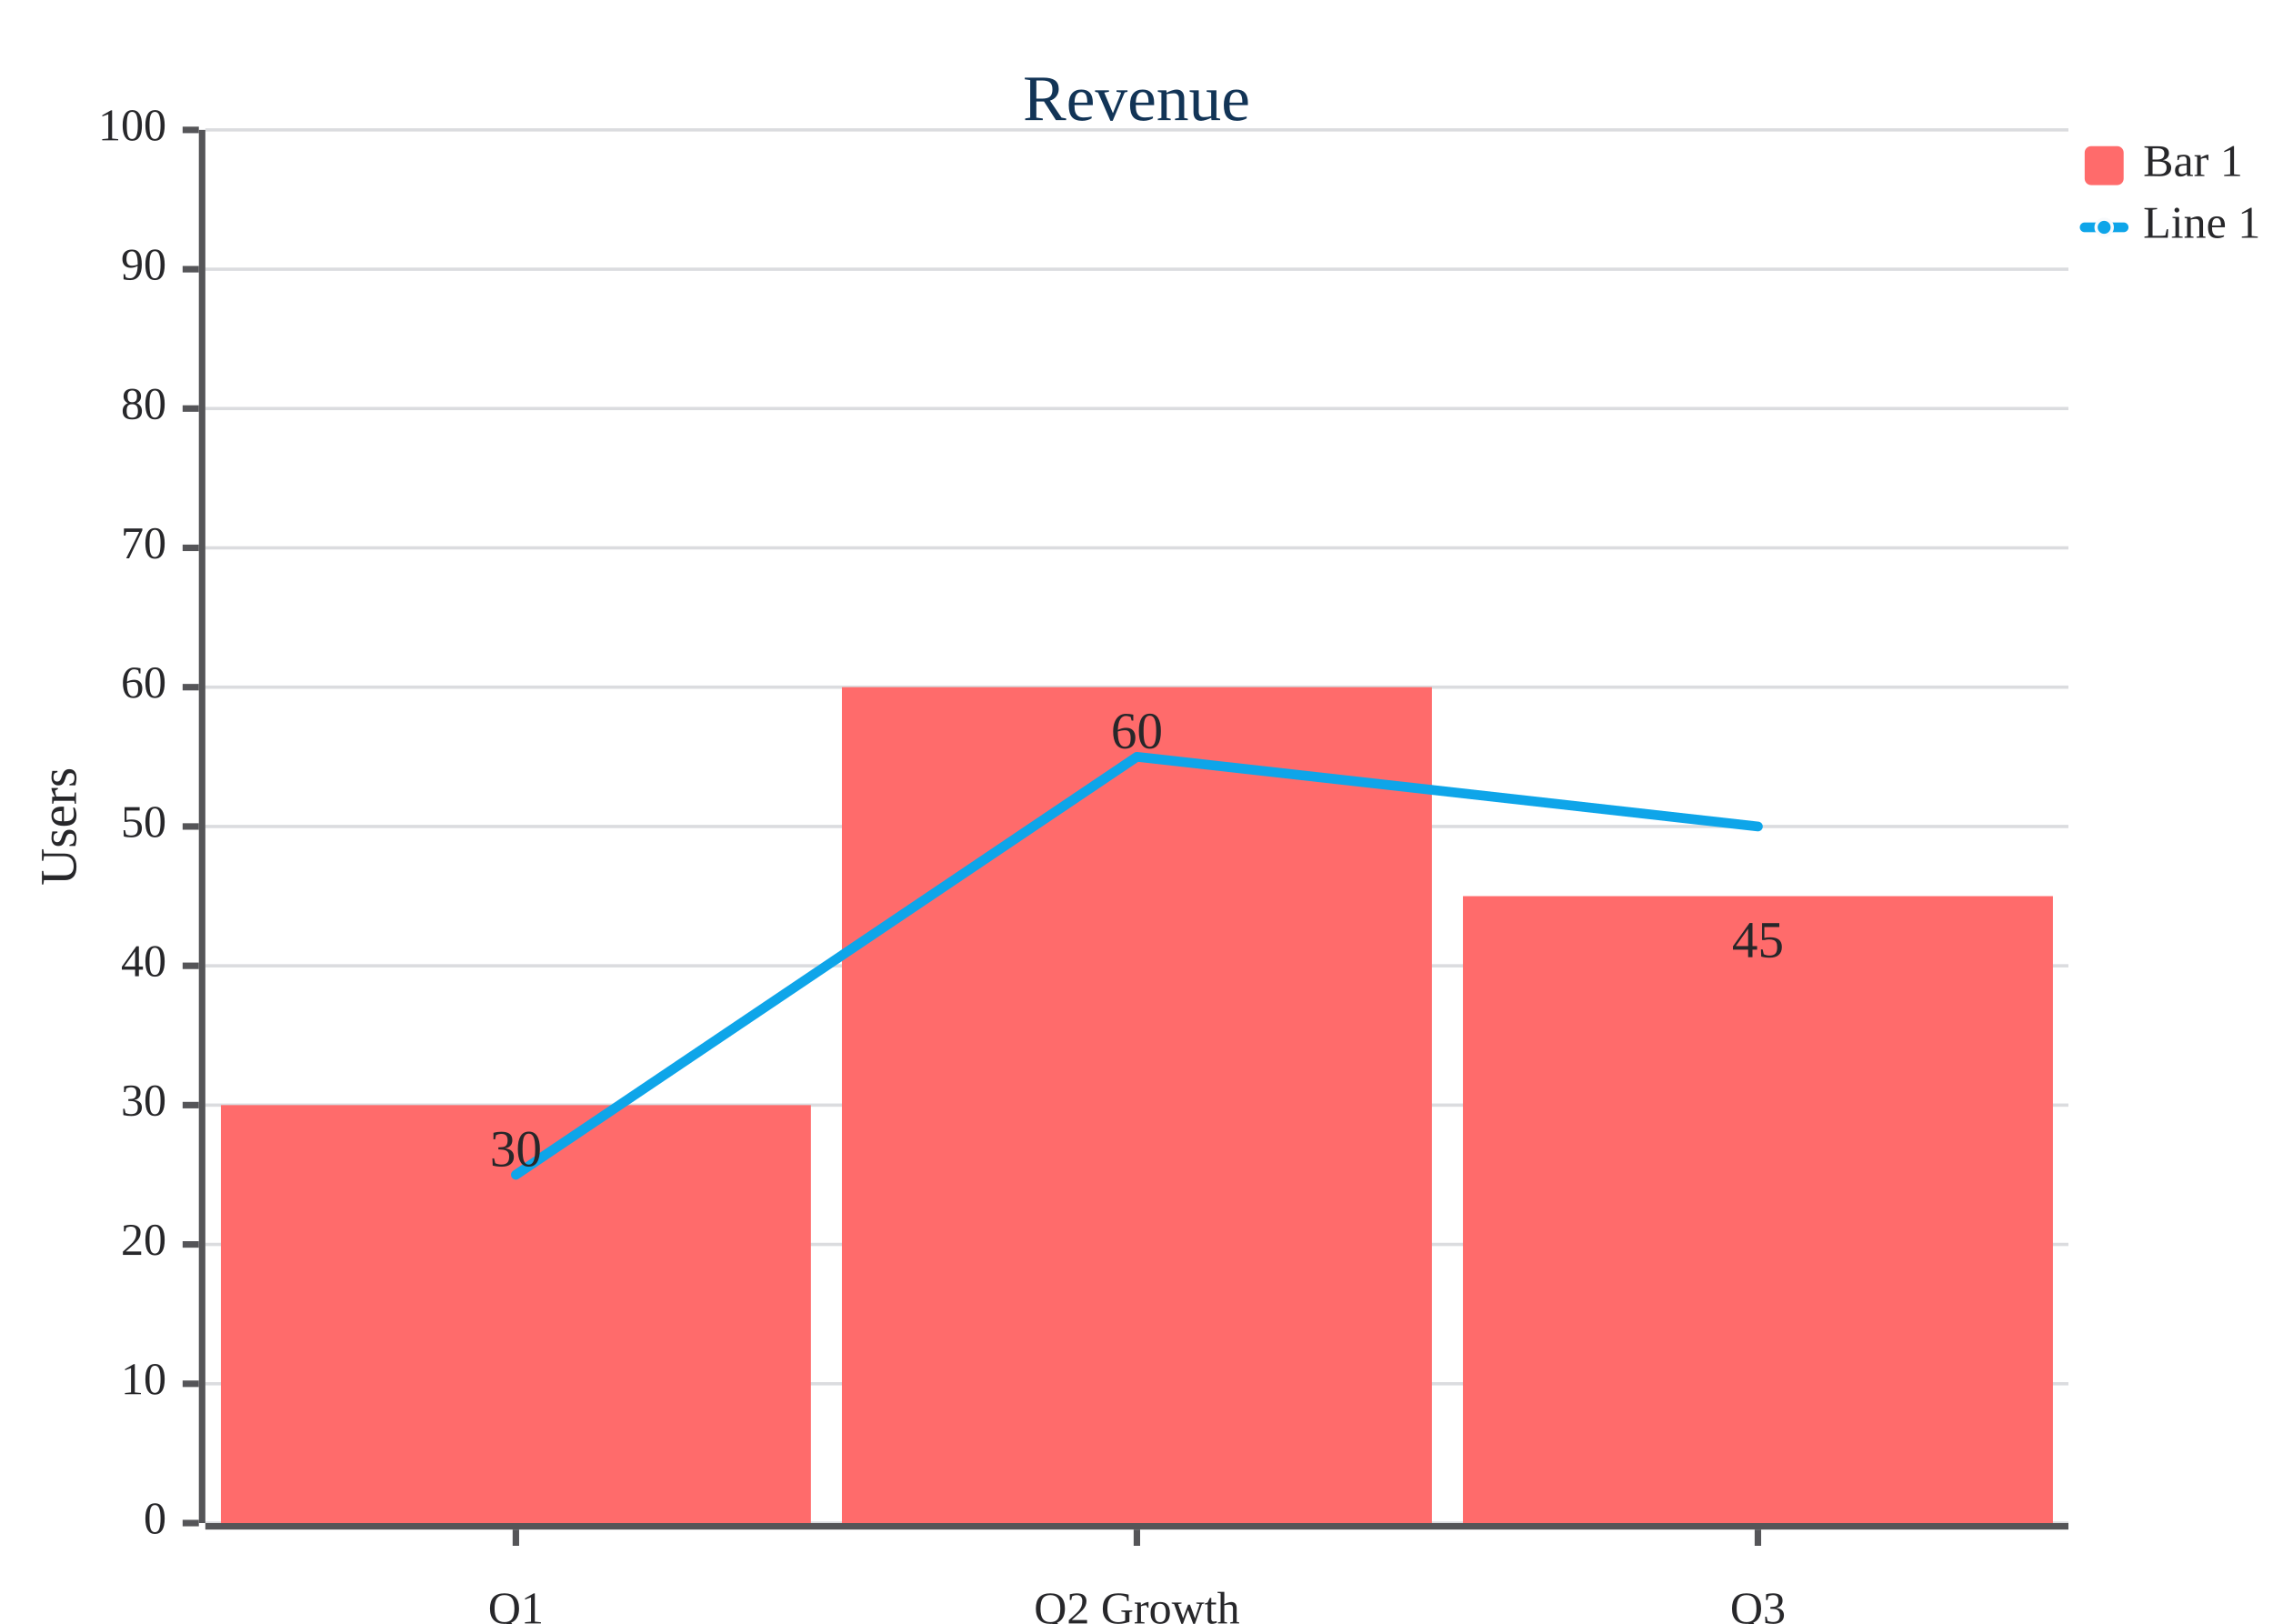
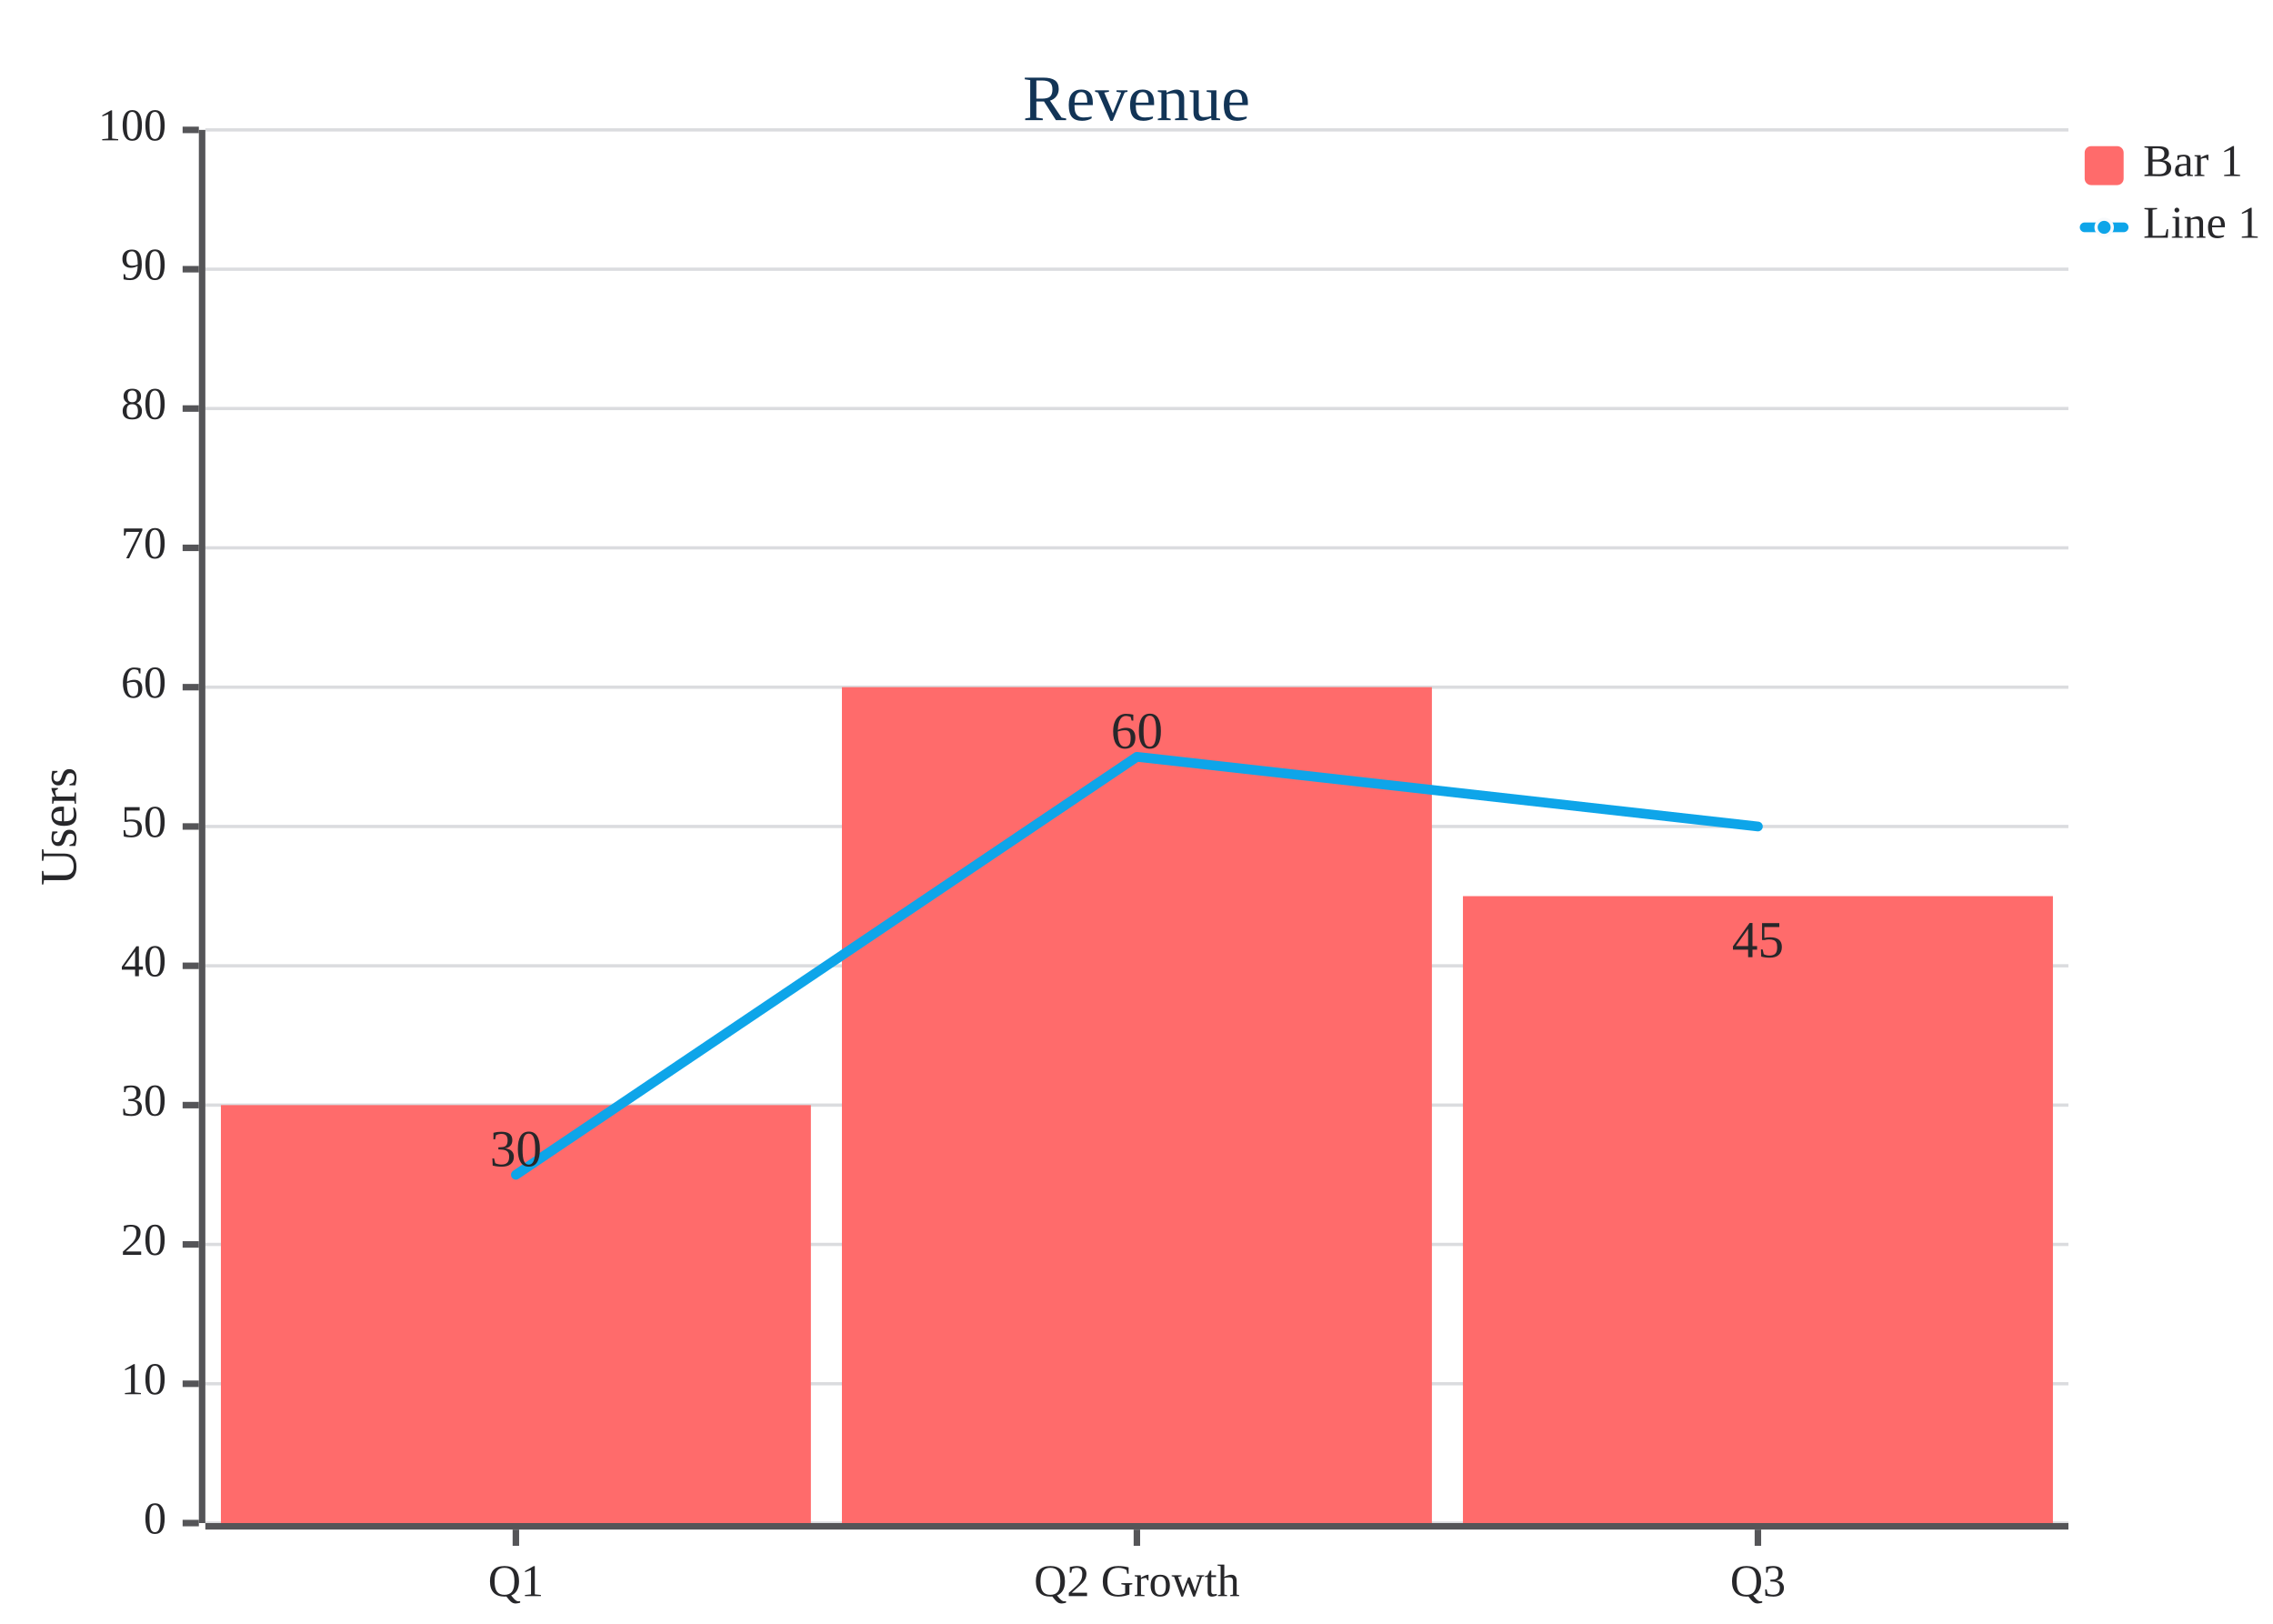
<svg xmlns="http://www.w3.org/2000/svg" data-xychart-colors="1" viewBox="0 0 700 500" width="100%" height="100%" style="--bg:#f8fafc;--fg:#27272A;--font:Inter;background:#f8fafc;max-width:700px" id="mermaid-kaeiwt" class="xychart" role="img" aria-roledescription="xychart" aria-labelledby="chart-title-mermaid-kaeiwt" aria-describedby="chart-desc-mermaid-kaeiwt">
  <style>
  text { font-family: var(--font, 'Inter'), system-ui, sans-serif; }
  svg {
    /* Derived from --bg and --fg (overridable via --line, --accent, etc.) */
    --_text:          #27272A;
    --_text-sec:      #555558;
    --_text-muted:    #6e6f71;
    --_text-faint:    #87888b;
    --_line:          #909193;
    --_arrow:         #46474a;
    --_node-fill:     #f2f4f6;
    --_node-stroke:   #ced0d2;
    --_group-fill:    #f8fafc;
    --_group-hdr:     #eeeff1;
    --_inner-stroke:  #dfe1e3;
    --_key-badge:     #e3e5e7;
  }
</style>
  <style>
  .xychart-grid { stroke: #dbdcdf; stroke-width: 1; }
  .xychart-axis-line { fill: none; }
  .xychart-tick { fill: none; }
  .xychart-x-axis-line { stroke: #555558; }
  .xychart-y-axis-line { stroke: #555558; }
  .xychart-x-tick { stroke: #555558; }
  .xychart-y-tick { stroke: #555558; }
  .xychart-bar { stroke: none; }
  .xychart-line { fill: none; stroke-width: 3; stroke-linecap: round; stroke-linejoin: round; }
  .xychart-dot { stroke: #f8fafc; stroke-width: 2; }
  .xychart-label { fill: #27272A; }
  .xychart-x-label { fill: #27272A; }
  .xychart-y-label { fill: #27272A; }
  .xychart-axis-title { fill: #27272A; }
  .xychart-x-axis-title { fill: #27272A; }
  .xychart-y-axis-title { fill: #27272A; }
  .xychart-title { fill: #123456; }
  .xychart-data-label { fill: #27272A; pointer-events: none; }
  .xychart-legend-label { fill: #27272A; }
  svg {
    --xychart-color-0: #ff6b6b;
    --xychart-color-1: #0ea5e9;
  }
  .xychart-bar.xychart-color-0 { fill: #ff6b6b; }
  path.xychart-color-0, line.xychart-color-0 { stroke: #ff6b6b; }
  circle.xychart-color-0 { fill: #ff6b6b; }
  .xychart-bar.xychart-color-1 { fill: #0ea5e9; }
  path.xychart-color-1, line.xychart-color-1 { stroke: #0ea5e9; }
  circle.xychart-color-1 { fill: #0ea5e9; }
</style>
  <line x1="63.24" y1="469" x2="637" y2="469" class="xychart-grid" />
  <line x1="63.24" y1="426.1" x2="637" y2="426.1" class="xychart-grid" />
  <line x1="63.24" y1="383.2" x2="637" y2="383.2" class="xychart-grid" />
  <line x1="63.24" y1="340.3" x2="637" y2="340.3" class="xychart-grid" />
  <line x1="63.24" y1="297.4" x2="637" y2="297.4" class="xychart-grid" />
  <line x1="63.24" y1="254.5" x2="637" y2="254.5" class="xychart-grid" />
  <line x1="63.24" y1="211.6" x2="637" y2="211.6" class="xychart-grid" />
  <line x1="63.24" y1="168.7" x2="637" y2="168.7" class="xychart-grid" />
  <line x1="63.24" y1="125.8" x2="637" y2="125.8" class="xychart-grid" />
  <line x1="63.24" y1="82.9" x2="637" y2="82.9" class="xychart-grid" />
  <line x1="63.24" y1="40" x2="637" y2="40" class="xychart-grid" />
  <line x1="63.24" y1="470" x2="637" y2="470" class="xychart-axis-line xychart-x-axis-line" stroke-width="2" />
  <line x1="158.87" y1="471" x2="158.87" y2="476" class="xychart-tick xychart-x-tick" stroke-width="2" />
  <line x1="350.12" y1="471" x2="350.12" y2="476" class="xychart-tick xychart-x-tick" stroke-width="2" />
  <line x1="541.37" y1="471" x2="541.37" y2="476" class="xychart-tick xychart-x-tick" stroke-width="2" />
  <line x1="62.24" y1="40" x2="62.24" y2="469" class="xychart-axis-line xychart-y-axis-line" stroke-width="2" />
  <line x1="61.24" y1="469" x2="56.24" y2="469" class="xychart-tick xychart-y-tick" stroke-width="2" />
  <line x1="61.24" y1="426.1" x2="56.24" y2="426.1" class="xychart-tick xychart-y-tick" stroke-width="2" />
  <line x1="61.24" y1="383.2" x2="56.24" y2="383.2" class="xychart-tick xychart-y-tick" stroke-width="2" />
  <line x1="61.24" y1="340.3" x2="56.24" y2="340.3" class="xychart-tick xychart-y-tick" stroke-width="2" />
  <line x1="61.24" y1="297.4" x2="56.24" y2="297.4" class="xychart-tick xychart-y-tick" stroke-width="2" />
  <line x1="61.24" y1="254.5" x2="56.24" y2="254.5" class="xychart-tick xychart-y-tick" stroke-width="2" />
  <line x1="61.24" y1="211.6" x2="56.24" y2="211.6" class="xychart-tick xychart-y-tick" stroke-width="2" />
  <line x1="61.24" y1="168.7" x2="56.24" y2="168.7" class="xychart-tick xychart-y-tick" stroke-width="2" />
  <line x1="61.24" y1="125.8" x2="56.24" y2="125.8" class="xychart-tick xychart-y-tick" stroke-width="2" />
  <line x1="61.24" y1="82.9" x2="56.24" y2="82.9" class="xychart-tick xychart-y-tick" stroke-width="2" />
  <line x1="61.24" y1="40" x2="56.24" y2="40" class="xychart-tick xychart-y-tick" stroke-width="2" />
  <rect x="68.03" y="340.3" width="181.69" height="128.7" class="xychart-bar xychart-color-0" data-value="30" data-label="Q1" data-id="bar:0:Q1" data-role="bar" />
  <rect x="259.28" y="211.6" width="181.69" height="257.4" class="xychart-bar xychart-color-0" data-value="60" data-label="Q2 Growth" data-id="bar:0:Q2 Growth" data-role="bar" />
  <rect x="450.53" y="275.95" width="181.69" height="193.05" class="xychart-bar xychart-color-0" data-value="45" data-label="Q3" data-id="bar:0:Q3" data-role="bar" />
  <path d="M158.87,361.75 L350.12,233.05 L541.37,254.5" class="xychart-line xychart-color-1" data-relationship="series" data-direction="undirected" data-id="series:line-0" data-role="series" />
  <text x="158.87" y="348.3" text-anchor="middle" dominant-baseline="hanging" font-size="16" font-weight="400" class="xychart-data-label">30</text>
  <text x="350.12" y="219.6" text-anchor="middle" dominant-baseline="hanging" font-size="16" font-weight="400" class="xychart-data-label">60</text>
  <text x="541.37" y="283.95" text-anchor="middle" dominant-baseline="hanging" font-size="16" font-weight="400" class="xychart-data-label">45</text>
-   <text x="158.87" y="495" text-anchor="middle" font-size="14" font-weight="400" dy="0.35em" class="xychart-label xychart-x-label">Q1</text>
-   <text x="350.122" y="495" text-anchor="middle" font-size="14" font-weight="400" dy="0.35em" class="xychart-label xychart-x-label">Q2 Growth</text>
-   <text x="541.374" y="495" text-anchor="middle" font-size="14" font-weight="400" dy="0.35em" class="xychart-label xychart-x-label">Q3</text>
+   <text x="158.87" y="486.6" text-anchor="middle" font-size="14" font-weight="400" dy="0.35em" class="xychart-label xychart-x-label">Q1</text>
+   <text x="350.122" y="486.6" text-anchor="middle" font-size="14" font-weight="400" dy="0.35em" class="xychart-label xychart-x-label">Q2 Growth</text>
+   <text x="541.374" y="486.6" text-anchor="middle" font-size="14" font-weight="400" dy="0.35em" class="xychart-label xychart-x-label">Q3</text>
  <text x="51.244" y="469" text-anchor="end" dominant-baseline="middle" font-size="14" font-weight="400" class="xychart-label xychart-y-label">0</text>
  <text x="51.244" y="426.1" text-anchor="end" dominant-baseline="middle" font-size="14" font-weight="400" class="xychart-label xychart-y-label">10</text>
  <text x="51.244" y="383.2" text-anchor="end" dominant-baseline="middle" font-size="14" font-weight="400" class="xychart-label xychart-y-label">20</text>
  <text x="51.244" y="340.3" text-anchor="end" dominant-baseline="middle" font-size="14" font-weight="400" class="xychart-label xychart-y-label">30</text>
  <text x="51.244" y="297.4" text-anchor="end" dominant-baseline="middle" font-size="14" font-weight="400" class="xychart-label xychart-y-label">40</text>
  <text x="51.244" y="254.5" text-anchor="end" dominant-baseline="middle" font-size="14" font-weight="400" class="xychart-label xychart-y-label">50</text>
  <text x="51.244" y="211.6" text-anchor="end" dominant-baseline="middle" font-size="14" font-weight="400" class="xychart-label xychart-y-label">60</text>
  <text x="51.244" y="168.7" text-anchor="end" dominant-baseline="middle" font-size="14" font-weight="400" class="xychart-label xychart-y-label">70</text>
  <text x="51.244" y="125.8" text-anchor="end" dominant-baseline="middle" font-size="14" font-weight="400" class="xychart-label xychart-y-label">80</text>
  <text x="51.244" y="82.9" text-anchor="end" dominant-baseline="middle" font-size="14" font-weight="400" class="xychart-label xychart-y-label">90</text>
  <text x="51.244" y="40" text-anchor="end" dominant-baseline="middle" font-size="14" font-weight="400" class="xychart-label xychart-y-label">100</text>
  <text x="17.8" y="254.5" text-anchor="middle" transform="rotate(-90,17.8,254.5)" font-size="16" font-weight="400" dy="0.35em" class="xychart-axis-title xychart-y-axis-title">Users</text>
  <text x="350" y="30" text-anchor="middle" font-size="20" font-weight="500" dy="0.35em" class="xychart-title" data-id="title" data-role="title">Revenue</text>
  <g class="xychart-legend">
    <rect x="642" y="45" width="12" height="12" rx="2" ry="2" class="xychart-legend-swatch" fill="#ff6b6b" />
    <text x="660" y="51" text-anchor="start" dominant-baseline="middle" font-size="14" font-weight="400" class="xychart-legend-label">Bar 1</text>
    <line x1="642" y1="70" x2="654" y2="70" class="xychart-legend-swatch" stroke="#0ea5e9" stroke-width="3" stroke-linecap="round" />
    <circle cx="648" cy="70" r="2.5" class="xychart-legend-dot" fill="#0ea5e9" stroke="#f8fafc" stroke-width="1" />
    <text x="660" y="70" text-anchor="start" dominant-baseline="middle" font-size="14" font-weight="400" class="xychart-legend-label">Line 1</text>
  </g>
</svg>
